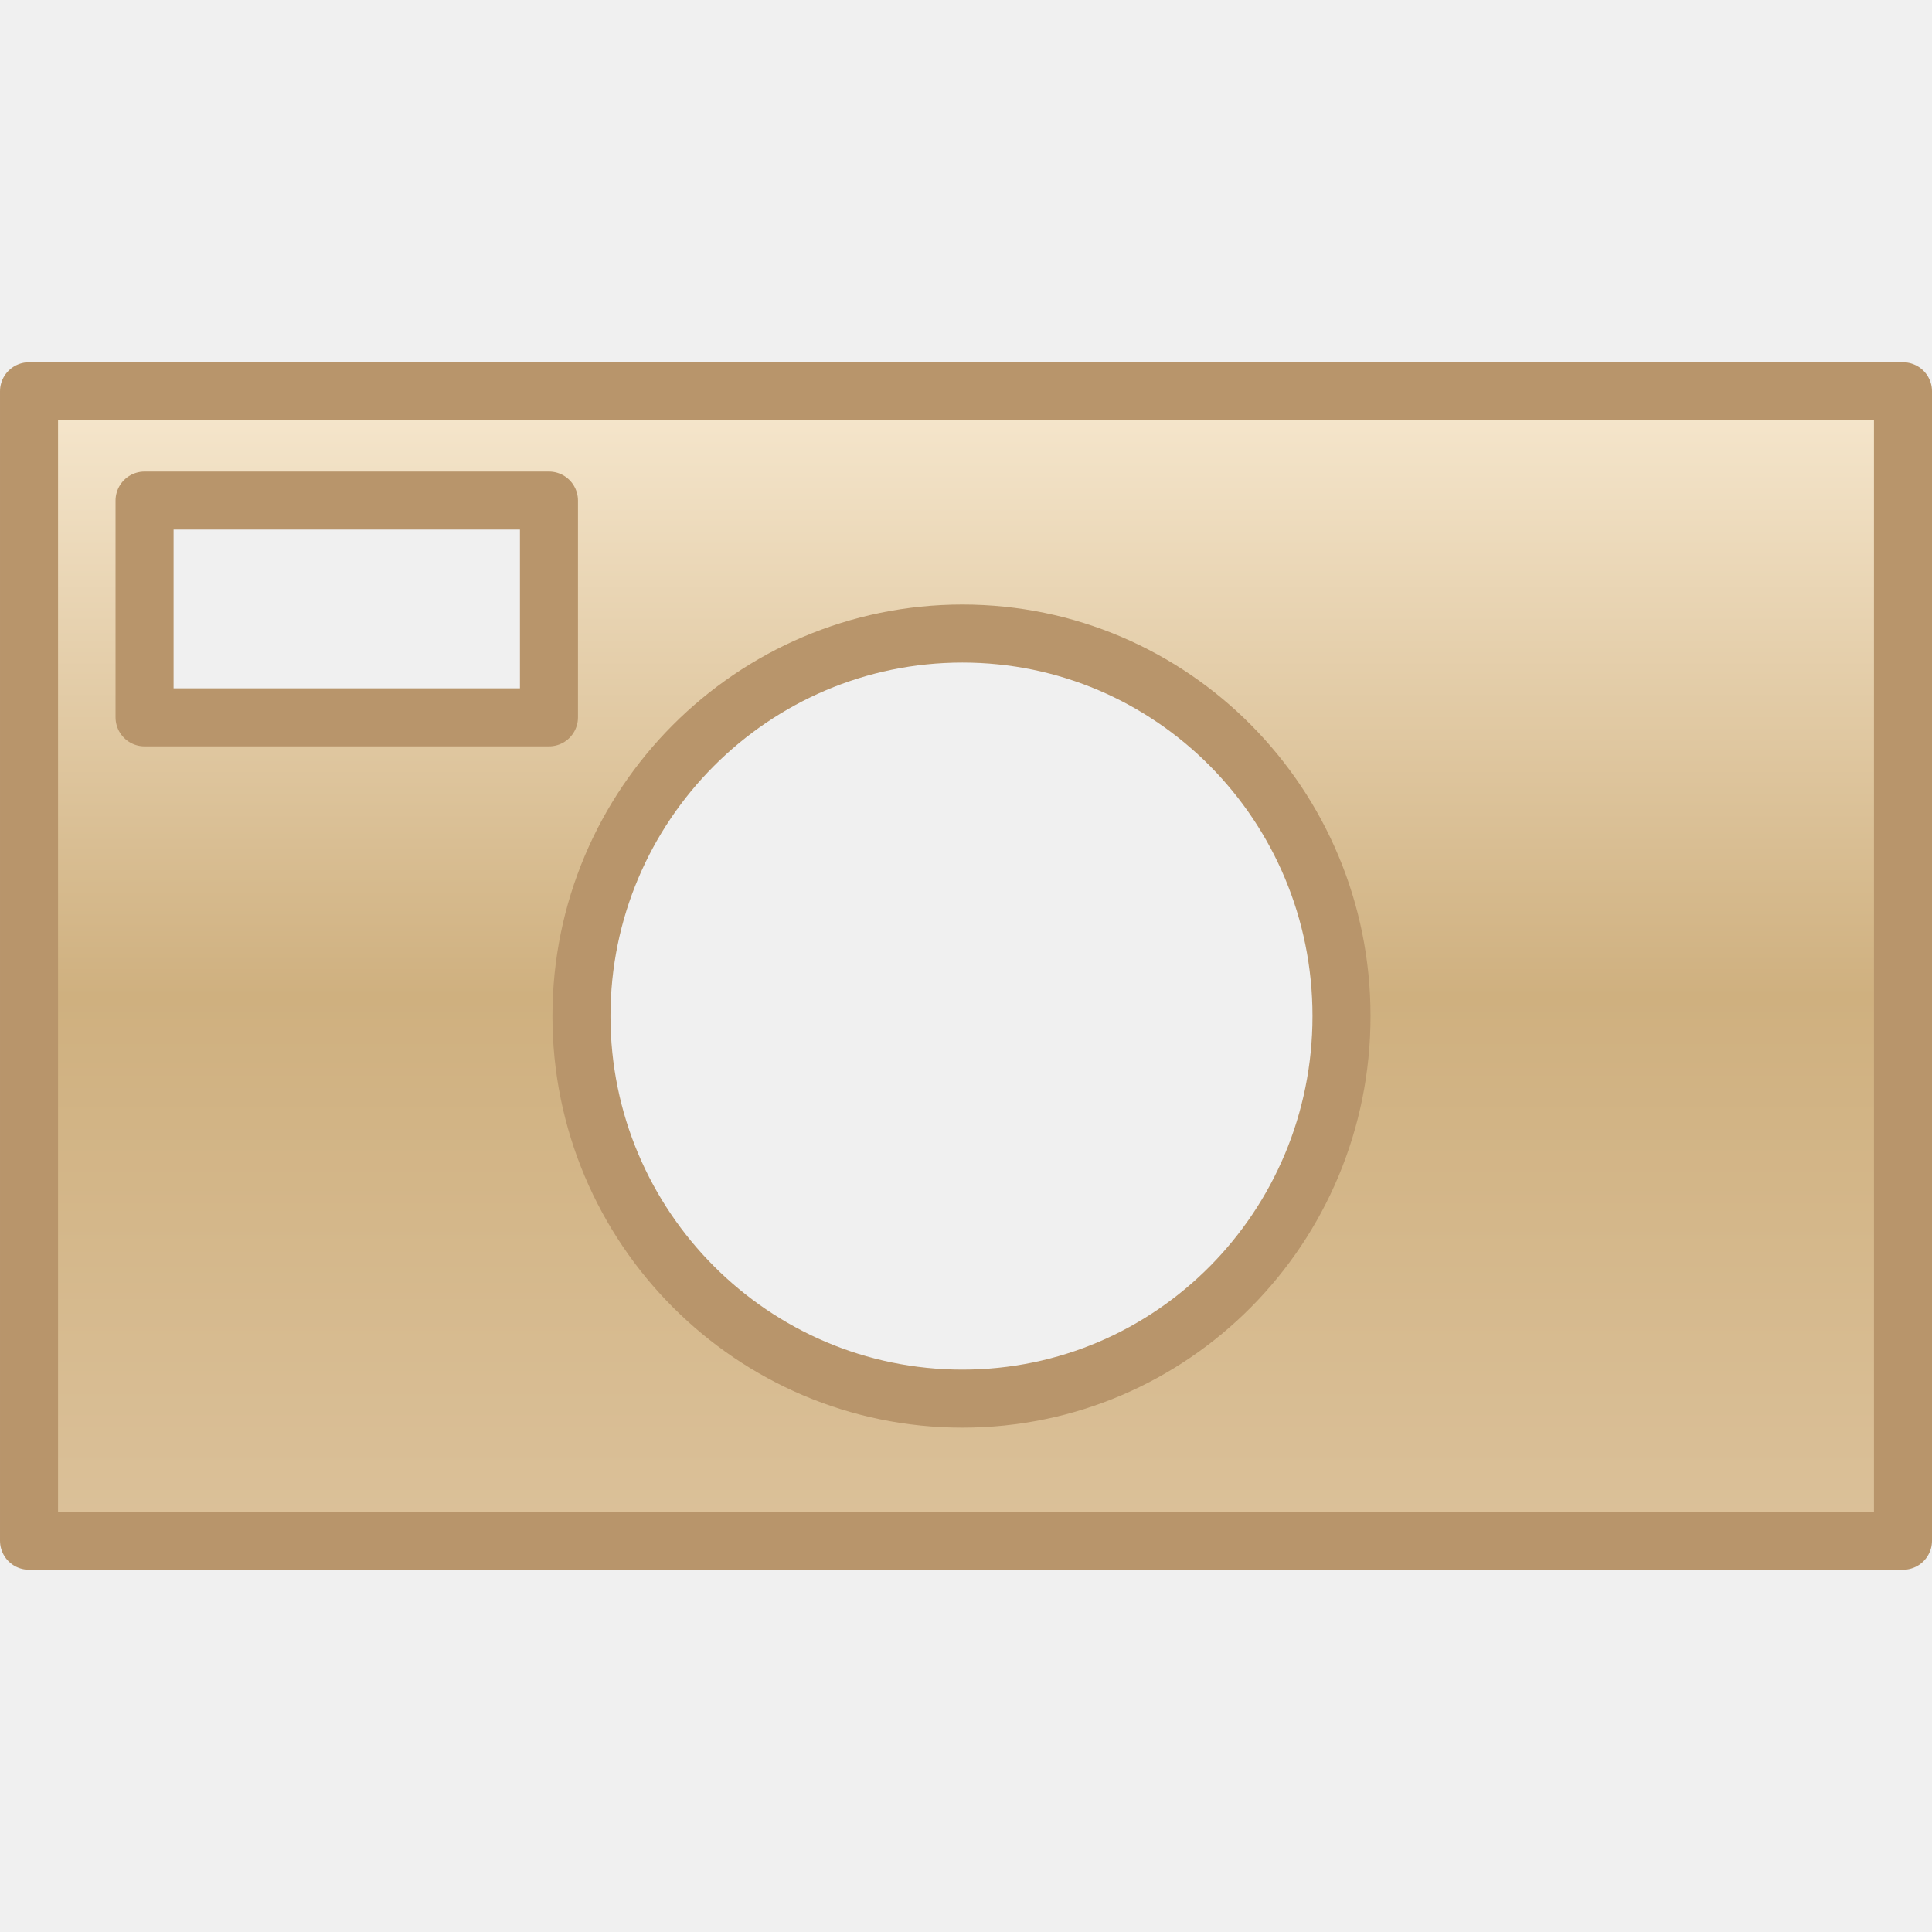
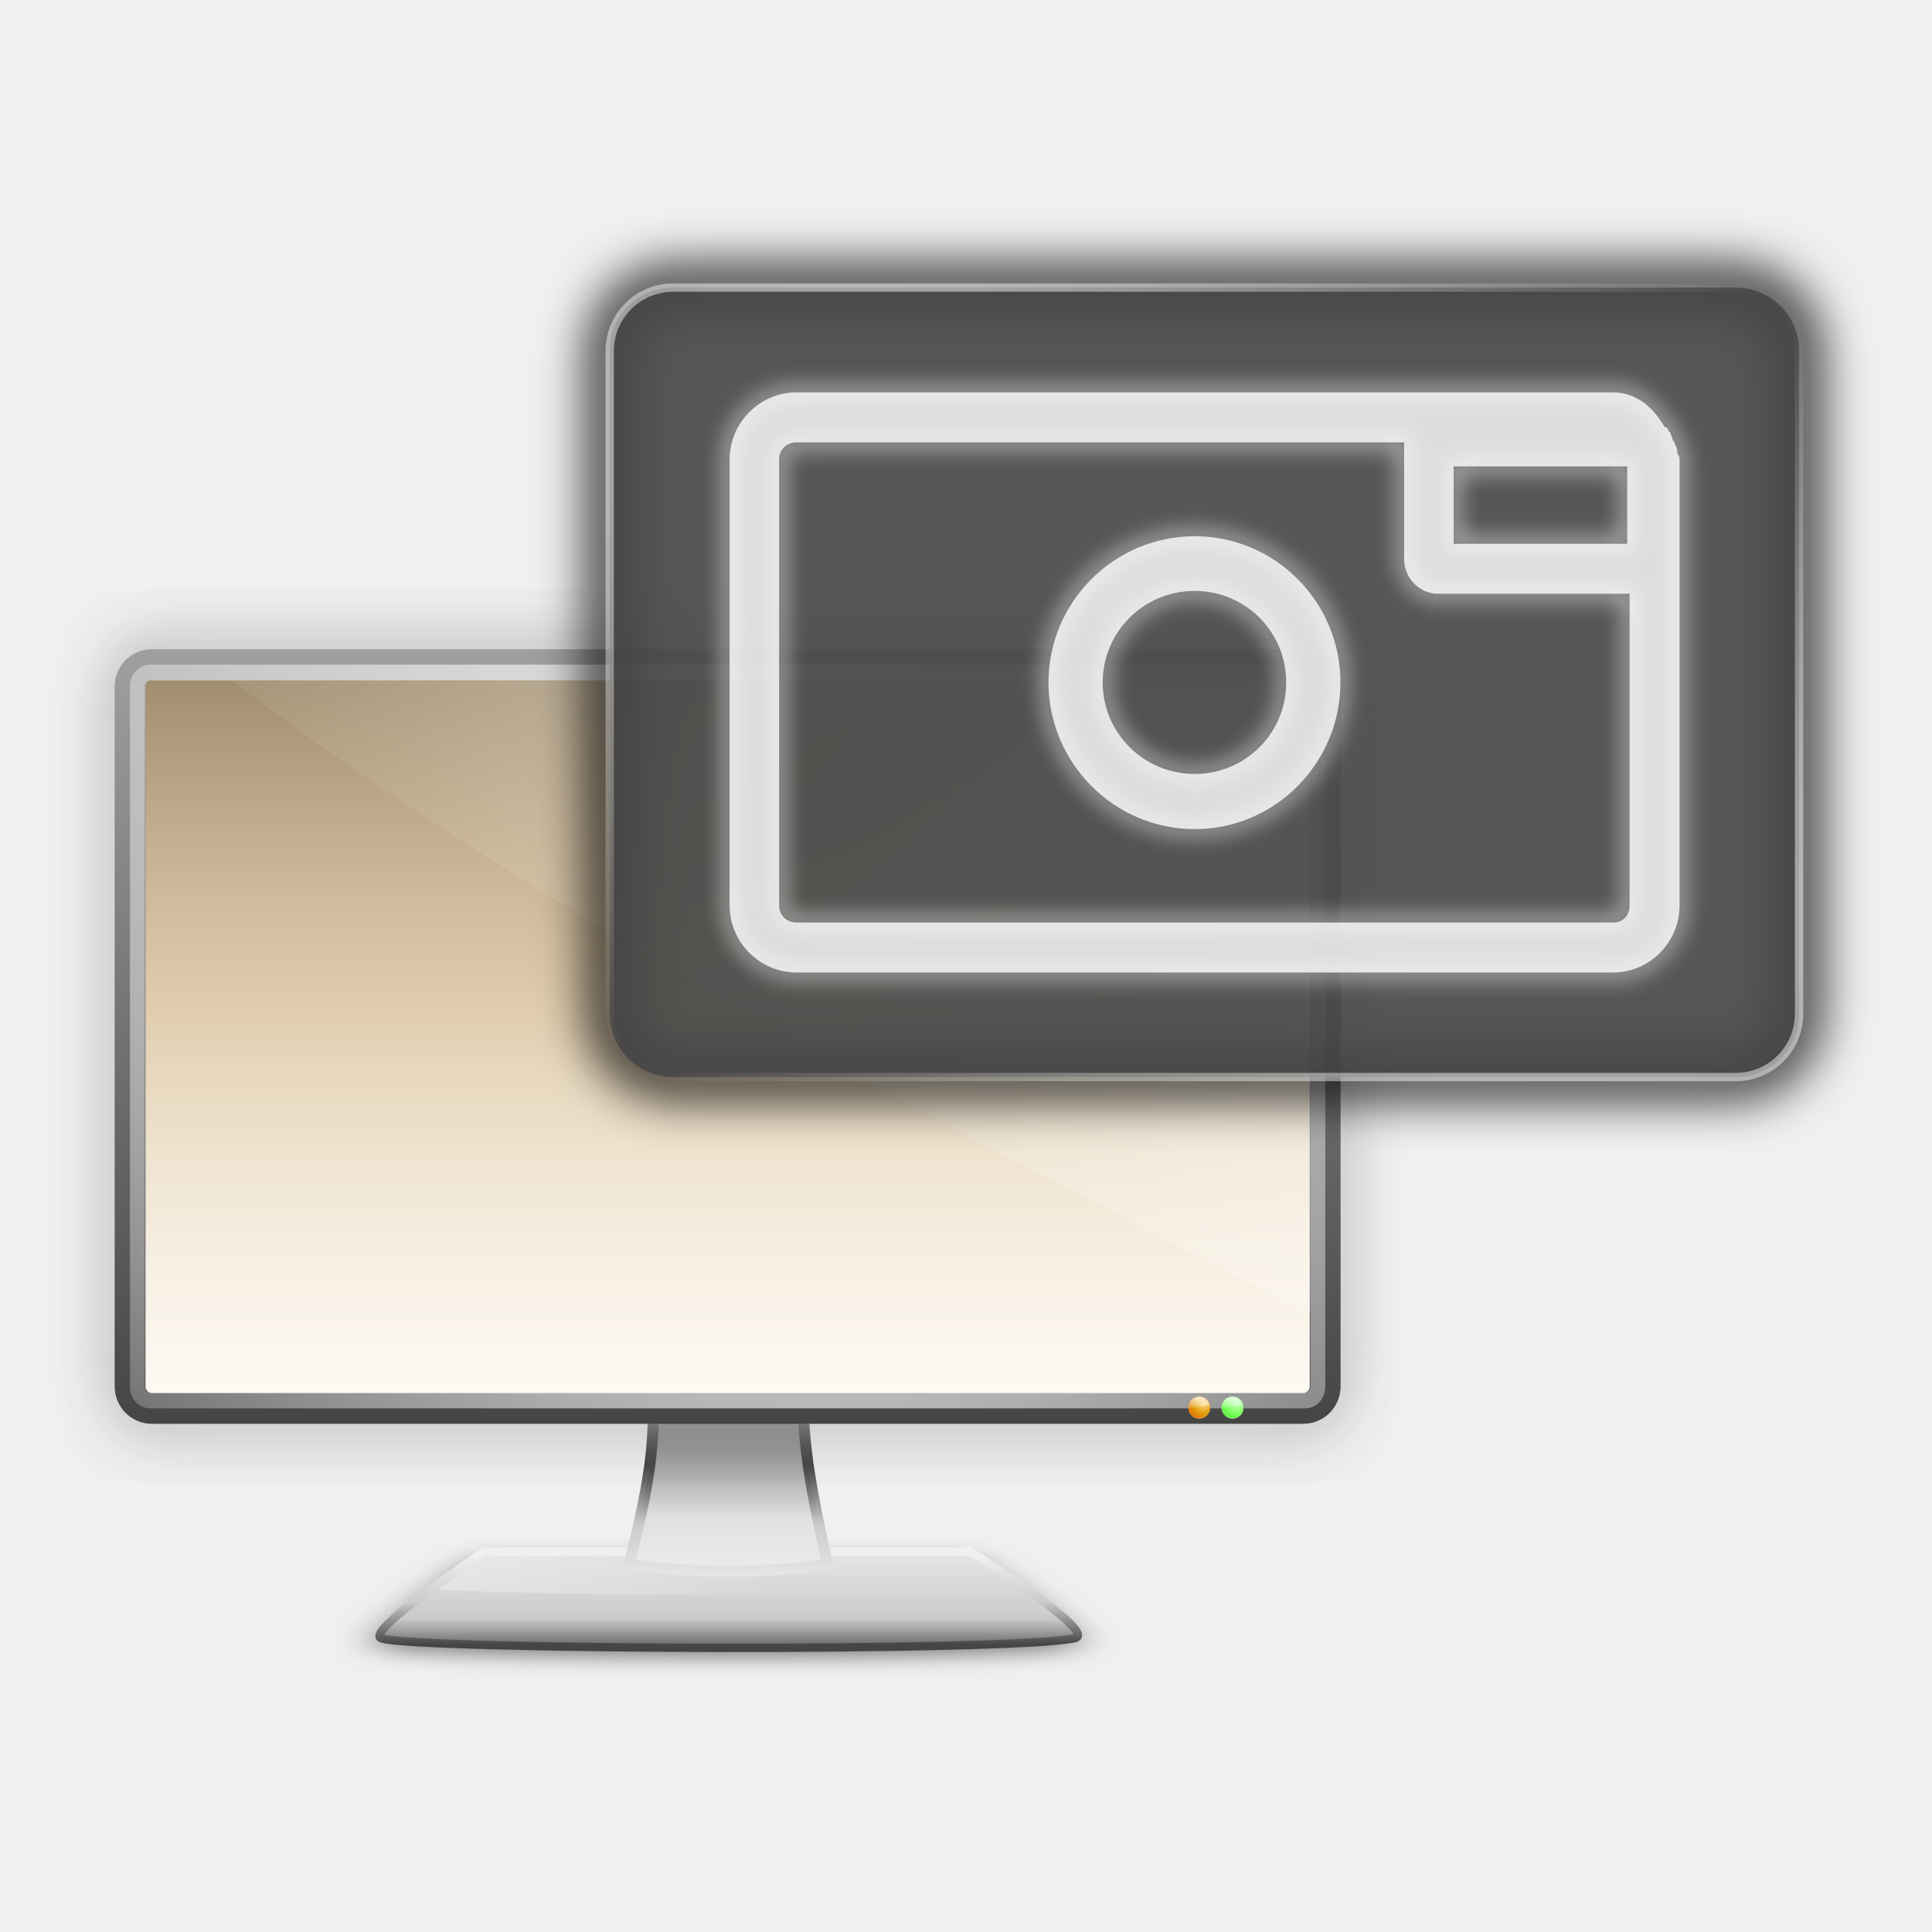
- <svg xmlns="http://www.w3.org/2000/svg" xmlns:xlink="http://www.w3.org/1999/xlink" width="128" height="128" id="svg2383" version="1.0">
-   <defs id="defs2385">
-     <linearGradient id="linearGradient7101">
-       <stop style="stop-color:#f8ead2;stop-opacity:1;" offset="0" id="stop7103" />
-       <stop id="stop7171" offset="0.525" style="stop-color:#cfb07f;stop-opacity:1;" />
-       <stop style="stop-color:#dcc29b;stop-opacity:1;" offset="1" id="stop7105" />
-     </linearGradient>
-     <linearGradient xlink:href="#linearGradient7101" id="linearGradient3178" x1="26.219" y1="17.062" x2="26.219" y2="37.781" gradientUnits="userSpaceOnUse" gradientTransform="matrix(3.827522,0,0,3.862072,-42.41161,-34.48338)" />
+ <svg xmlns="http://www.w3.org/2000/svg" xmlns:xlink="http://www.w3.org/1999/xlink" width="128" height="128" id="svg2" version="1.0">
+   <defs id="defs4">
+     <linearGradient id="linearGradient4157">
+       <stop style="stop-color:#ffffff;stop-opacity:1;" offset="0" id="stop4159" />
+       <stop style="stop-color:#ffffff;stop-opacity:0;" offset="1" id="stop4161" />
+     </linearGradient>
+     <linearGradient id="linearGradient3449">
+       <stop style="stop-color:#ffffff;stop-opacity:1;" offset="0" id="stop3451" />
+       <stop style="stop-color:#ffffff;stop-opacity:0;" offset="1" id="stop3453" />
+     </linearGradient>
+     <linearGradient id="linearGradient3668">
+       <stop style="stop-color:#bfffb1;stop-opacity:1" offset="0" id="stop3670" />
+       <stop id="stop3672" offset="0.38" style="stop-color:#7eff64;stop-opacity:1" />
+       <stop style="stop-color:#2dd60c;stop-opacity:1" offset="1" id="stop3674" />
+     </linearGradient>
+     <linearGradient id="linearGradient2627">
+       <stop style="stop-color:#f0f0f0;stop-opacity:1" offset="0" id="stop2629" />
+       <stop id="stop2631" offset="0.074" style="stop-color:#cbcbcb;stop-opacity:1" />
+       <stop style="stop-color:#454545;stop-opacity:1;" offset="1" id="stop2633" />
+     </linearGradient>
+     <linearGradient id="linearGradient2617">
+       <stop id="stop2619" offset="0" style="stop-color:#f8ead2;stop-opacity:1;" />
+       <stop style="stop-color:#cfb07f;stop-opacity:1;" offset="0.306" id="stop2621" />
+       <stop id="stop2623" offset="1" style="stop-color:#454545;stop-opacity:1;" />
+     </linearGradient>
+     <linearGradient id="linearGradient3361">
+       <stop style="stop-color:#f0f0f0;stop-opacity:1" offset="0" id="stop3363" />
+       <stop id="stop3365" offset="0.526" style="stop-color:#cbcbcb;stop-opacity:1" />
+       <stop style="stop-color:#454545;stop-opacity:1;" offset="1" id="stop3367" />
+     </linearGradient>
+     <linearGradient id="linearGradient3335">
+       <stop style="stop-color:#ffffff;stop-opacity:1;" offset="0" id="stop3337" />
+       <stop style="stop-color:#ffffff;stop-opacity:0;" offset="1" id="stop3339" />
+     </linearGradient>
+     <linearGradient id="linearGradient3265">
+       <stop style="stop-color:#ffffff;stop-opacity:1;" offset="0" id="stop3267" />
+       <stop style="stop-color:#ffffff;stop-opacity:0;" offset="1" id="stop3269" />
+     </linearGradient>
+     <linearGradient id="linearGradient3239">
+       <stop style="stop-color:#454545;stop-opacity:1;" offset="0" id="stop3241" />
+       <stop style="stop-color:#454545;stop-opacity:0;" offset="1" id="stop3243" />
+     </linearGradient>
+     <linearGradient id="linearGradient3229">
+       <stop style="stop-color:#f0f0f0;stop-opacity:1" offset="0" id="stop3231" />
+       <stop id="stop3233" offset="0.542" style="stop-color:#cbcbcb;stop-opacity:1" />
+       <stop style="stop-color:#454545;stop-opacity:1;" offset="1" id="stop3235" />
+     </linearGradient>
+     <linearGradient id="linearGradient3213">
+       <stop style="stop-color:#f0f0f0;stop-opacity:1" offset="0" id="stop3215" />
+       <stop id="stop3217" offset="0.836" style="stop-color:#cbcbcb;stop-opacity:1" />
+       <stop style="stop-color:#454545;stop-opacity:1;" offset="1" id="stop3219" />
+     </linearGradient>
+     <linearGradient id="linearGradient3771">
+       <stop style="stop-color:#f0f0f0;stop-opacity:1" offset="0" id="stop3773" />
+       <stop id="stop3775" offset="0.707" style="stop-color:#cbcbcb;stop-opacity:1" />
+       <stop style="stop-color:#454545;stop-opacity:1;" offset="1" id="stop3777" />
+     </linearGradient>
+     <linearGradient id="linearGradient3723">
+       <stop style="stop-color:#ffffff;stop-opacity:1;" offset="0" id="stop3725" />
+       <stop style="stop-color:#ffffff;stop-opacity:0;" offset="1" id="stop3727" />
+     </linearGradient>
+     <filter id="filter3402">
+       <feGaussianBlur stdDeviation="1.971" id="feGaussianBlur3404" />
+     </filter>
+     <filter id="filter3422" x="-0.067" width="1.134" y="-0.218" height="1.436">
+       <feGaussianBlur stdDeviation="4.964" id="feGaussianBlur3424" />
+     </filter>
+     <linearGradient id="linearGradient2395">
+       <stop style="stop-color:#ffffff;stop-opacity:1;" offset="0" id="stop2397" />
+       <stop style="stop-color:#ffffff;stop-opacity:0;" offset="1" id="stop3635" />
+     </linearGradient>
+     <linearGradient id="linearGradient4492">
+       <stop id="stop4494" offset="0" style="stop-color:#ffd77f;stop-opacity:1;" />
+       <stop style="stop-color:#e39f0d;stop-opacity:1;" offset="0.38" id="stop4496" />
+       <stop id="stop4498" offset="1" style="stop-color:#e3300d;stop-opacity:1;" />
+     </linearGradient>
+     <linearGradient id="linearGradient4508">
+       <stop id="stop4510" offset="0" style="stop-color:#ffd77f;stop-opacity:1;" />
+       <stop style="stop-color:#e39f0d;stop-opacity:1;" offset="0.317" id="stop4512" />
+       <stop id="stop4514" offset="1" style="stop-color:#e3300d;stop-opacity:1;" />
+     </linearGradient>
+     <filter id="filter4135">
+       <feGaussianBlur stdDeviation="0.914" id="feGaussianBlur4137" />
+     </filter>
+     <linearGradient xlink:href="#linearGradient3771" id="linearGradient4197" gradientUnits="userSpaceOnUse" gradientTransform="matrix(0.2985342,0,0,0.1275201,19.73416,68.07824)" x1="131.158" y1="222.881" x2="131.158" y2="314.757" />
+     <linearGradient xlink:href="#linearGradient3361" id="linearGradient4199" gradientUnits="userSpaceOnUse" gradientTransform="matrix(0.3557884,0,0,0.1663007,9.570427,59.96468)" x1="173.47" y1="235.127" x2="173.47" y2="283.727" />
+     <linearGradient xlink:href="#linearGradient3723" id="linearGradient4201" gradientUnits="userSpaceOnUse" gradientTransform="matrix(0.718272,0,0,0.5703805,18.03059,38.53873)" x1="49.188" y1="116.001" x2="60.438" y2="87.984" />
+     <linearGradient xlink:href="#linearGradient3213" id="linearGradient4203" gradientUnits="userSpaceOnUse" gradientTransform="matrix(1.834477,0,0,1.228963,-53.73878,-9.594102)" x1="63.656" y1="91.418" x2="63.656" y2="74.593" />
+     <linearGradient xlink:href="#linearGradient3229" id="linearGradient4205" gradientUnits="userSpaceOnUse" gradientTransform="matrix(1.834477,0,0,1.228963,-53.73878,-9.594102)" x1="69.344" y1="91.315" x2="69.344" y2="81.876" />
+     <linearGradient xlink:href="#linearGradient3239" id="linearGradient4207" gradientUnits="userSpaceOnUse" gradientTransform="matrix(1.834477,0,0,1.228963,-53.73878,-9.594102)" x1="66.594" y1="74.558" x2="66.594" y2="85.635" />
+     <linearGradient xlink:href="#linearGradient2617" id="linearGradient4209" gradientUnits="userSpaceOnUse" gradientTransform="matrix(1.339091,0,0,1.425839,-21.70183,-29.81902)" x1="60.545" y1="82.15" x2="60.545" y2="-2.779" />
+     <linearGradient xlink:href="#linearGradient2627" id="linearGradient4211" gradientUnits="userSpaceOnUse" gradientTransform="matrix(1.339091,0,0,1.425839,-21.70183,-29.81902)" x1="30.955" y1="3.751" x2="30.955" y2="82.094" />
+     <linearGradient xlink:href="#linearGradient3449" id="linearGradient4213" gradientUnits="userSpaceOnUse" x1="52.399" y1="87.288" x2="52.399" y2="17.367" />
+     <linearGradient xlink:href="#linearGradient2627" id="linearGradient4215" gradientUnits="userSpaceOnUse" gradientTransform="matrix(1.339091,0,0,1.425839,-21.70183,-29.81902)" x1="30.955" y1="3.751" x2="30.955" y2="82.094" />
+     <linearGradient xlink:href="#linearGradient3265" id="linearGradient4217" gradientUnits="userSpaceOnUse" x1="115" y1="6.5" x2="66.391" y2="69.125" />
+     <radialGradient xlink:href="#linearGradient3335" id="radialGradient4219" gradientUnits="userSpaceOnUse" gradientTransform="matrix(1.677561,0.7561088,-0.5855446,1.299133,-9.621874,-65.62852)" cx="64" cy="57.625" fx="64" fy="57.625" r="39.969" />
+     <radialGradient xlink:href="#linearGradient4492" id="radialGradient4221" gradientUnits="userSpaceOnUse" gradientTransform="matrix(2.420048,6.602491e-8,-6.3369269e-8,2.322709,-115.3507,-134.6253)" cx="86.079" cy="84.166" fx="86.079" fy="84.166" r="53.142" />
+     <linearGradient xlink:href="#linearGradient4508" id="linearGradient4223" gradientUnits="userSpaceOnUse" x1="34.839" y1="177.007" x2="34.839" y2="-58.821" />
+     <linearGradient xlink:href="#linearGradient2395" id="linearGradient4225" gradientUnits="userSpaceOnUse" x1="75.5" y1="7.526" x2="75.5" y2="75.818" />
+     <radialGradient xlink:href="#linearGradient3668" id="radialGradient4227" gradientUnits="userSpaceOnUse" gradientTransform="matrix(2.420048,6.602491e-8,-6.3369269e-8,2.322709,-115.3507,-134.6253)" cx="86.079" cy="84.166" fx="86.079" fy="84.166" r="53.142" />
+     <linearGradient xlink:href="#linearGradient3668" id="linearGradient4229" gradientUnits="userSpaceOnUse" x1="34.839" y1="177.007" x2="34.839" y2="-58.821" />
+     <linearGradient xlink:href="#linearGradient2395" id="linearGradient4231" gradientUnits="userSpaceOnUse" x1="75.5" y1="7.526" x2="75.5" y2="75.818" />
+     <radialGradient xlink:href="#linearGradient4157" id="radialGradient4258" gradientUnits="userSpaceOnUse" gradientTransform="matrix(2.053231,1.077474,-0.4704422,0.8964731,-69.09463,-88.67507)" cx="86.875" cy="47.625" fx="86.875" fy="47.625" r="22.025" />
+     <radialGradient xlink:href="#linearGradient4157" id="radialGradient4262" gradientUnits="userSpaceOnUse" gradientTransform="matrix(3.435092,1.802633,-0.7870582,1.499815,-196.94,-170.7584)" cx="86.875" cy="47.625" fx="86.875" fy="47.625" r="22.025" />
+     <filter id="filter4279">
+       <feGaussianBlur stdDeviation="1.15" id="feGaussianBlur4281" />
+     </filter>
+     <radialGradient xlink:href="#linearGradient4157" id="radialGradient4291" gradientUnits="userSpaceOnUse" gradientTransform="matrix(3.435092,1.802633,-0.7870582,1.499815,-196.94,-170.7584)" cx="86.875" cy="47.625" fx="86.875" fy="47.625" r="22.025" />
+     <linearGradient xlink:href="#linearGradient3771" id="linearGradient4319" gradientUnits="userSpaceOnUse" gradientTransform="matrix(0.2985342,0,0,0.1275201,19.73416,68.07824)" x1="131.158" y1="222.881" x2="131.158" y2="314.757" />
+     <linearGradient xlink:href="#linearGradient3361" id="linearGradient4321" gradientUnits="userSpaceOnUse" gradientTransform="matrix(0.3557884,0,0,0.1663007,9.570427,59.96468)" x1="173.47" y1="235.127" x2="173.47" y2="283.727" />
+     <linearGradient xlink:href="#linearGradient3723" id="linearGradient4323" gradientUnits="userSpaceOnUse" gradientTransform="matrix(0.718272,0,0,0.5703805,18.03059,38.53873)" x1="49.188" y1="116.001" x2="60.438" y2="87.984" />
+     <linearGradient xlink:href="#linearGradient3213" id="linearGradient4325" gradientUnits="userSpaceOnUse" gradientTransform="matrix(1.834477,0,0,1.228963,-53.73878,-9.594102)" x1="63.656" y1="91.418" x2="63.656" y2="74.593" />
+     <linearGradient xlink:href="#linearGradient3229" id="linearGradient4327" gradientUnits="userSpaceOnUse" gradientTransform="matrix(1.834477,0,0,1.228963,-53.73878,-9.594102)" x1="69.344" y1="91.315" x2="69.344" y2="81.876" />
+     <linearGradient xlink:href="#linearGradient3239" id="linearGradient4329" gradientUnits="userSpaceOnUse" gradientTransform="matrix(1.834477,0,0,1.228963,-53.73878,-9.594102)" x1="66.594" y1="74.558" x2="66.594" y2="85.635" />
+     <linearGradient xlink:href="#linearGradient2617" id="linearGradient4331" gradientUnits="userSpaceOnUse" gradientTransform="matrix(1.339091,0,0,1.425839,-21.70183,-29.81902)" x1="60.545" y1="82.15" x2="60.545" y2="-2.779" />
+     <linearGradient xlink:href="#linearGradient2627" id="linearGradient4333" gradientUnits="userSpaceOnUse" gradientTransform="matrix(1.339091,0,0,1.425839,-21.70183,-29.81902)" x1="30.955" y1="3.751" x2="30.955" y2="82.094" />
+     <linearGradient xlink:href="#linearGradient3449" id="linearGradient4335" gradientUnits="userSpaceOnUse" x1="52.399" y1="87.288" x2="52.399" y2="17.367" />
+     <linearGradient xlink:href="#linearGradient2627" id="linearGradient4337" gradientUnits="userSpaceOnUse" gradientTransform="matrix(1.339091,0,0,1.425839,-21.70183,-29.81902)" x1="30.955" y1="3.751" x2="30.955" y2="82.094" />
+     <linearGradient xlink:href="#linearGradient3265" id="linearGradient4339" gradientUnits="userSpaceOnUse" x1="115" y1="6.5" x2="66.391" y2="69.125" />
+     <radialGradient xlink:href="#linearGradient3335" id="radialGradient4341" gradientUnits="userSpaceOnUse" gradientTransform="matrix(1.677561,0.7561088,-0.5855446,1.299133,-9.621874,-65.62852)" cx="64" cy="57.625" fx="64" fy="57.625" r="39.969" />
+     <radialGradient xlink:href="#linearGradient4492" id="radialGradient4343" gradientUnits="userSpaceOnUse" gradientTransform="matrix(2.420048,6.602491e-8,-6.3369269e-8,2.322709,-115.3507,-134.6253)" cx="86.079" cy="84.166" fx="86.079" fy="84.166" r="53.142" />
+     <linearGradient xlink:href="#linearGradient4508" id="linearGradient4345" gradientUnits="userSpaceOnUse" x1="34.839" y1="177.007" x2="34.839" y2="-58.821" />
+     <linearGradient xlink:href="#linearGradient2395" id="linearGradient4347" gradientUnits="userSpaceOnUse" x1="75.5" y1="7.526" x2="75.5" y2="75.818" />
+     <radialGradient xlink:href="#linearGradient3668" id="radialGradient4349" gradientUnits="userSpaceOnUse" gradientTransform="matrix(2.420048,6.602491e-8,-6.3369269e-8,2.322709,-115.3507,-134.6253)" cx="86.079" cy="84.166" fx="86.079" fy="84.166" r="53.142" />
+     <linearGradient xlink:href="#linearGradient3668" id="linearGradient4351" gradientUnits="userSpaceOnUse" x1="34.839" y1="177.007" x2="34.839" y2="-58.821" />
+     <linearGradient xlink:href="#linearGradient2395" id="linearGradient4353" gradientUnits="userSpaceOnUse" x1="75.5" y1="7.526" x2="75.5" y2="75.818" />
+     <radialGradient xlink:href="#linearGradient4157" id="radialGradient4355" gradientUnits="userSpaceOnUse" gradientTransform="matrix(3.435092,1.802633,-0.7870582,1.499815,-196.94,-170.7584)" cx="86.875" cy="47.625" fx="86.875" fy="47.625" r="22.025" />
+     <radialGradient xlink:href="#linearGradient4157" id="radialGradient4381" gradientUnits="userSpaceOnUse" gradientTransform="matrix(3.435092,1.802633,-0.7870582,1.499815,-196.94,-170.7584)" cx="86.875" cy="47.625" fx="86.875" fy="47.625" r="22.025" />
+     <radialGradient xlink:href="#linearGradient4157" id="radialGradient4386" gradientUnits="userSpaceOnUse" gradientTransform="matrix(3.784677,1.986085,-0.8671562,1.65245,-208.7889,-204.5597)" cx="86.875" cy="47.625" fx="86.875" fy="47.625" r="22.025" />
+     <filter id="filter4419">
+       <feGaussianBlur stdDeviation="0.717" id="feGaussianBlur4421" />
+     </filter>
+     <linearGradient xlink:href="#linearGradient3771" id="linearGradient4423" gradientUnits="userSpaceOnUse" gradientTransform="matrix(0.2985342,0,0,0.1275201,19.73416,68.07824)" x1="131.158" y1="222.881" x2="131.158" y2="314.757" />
+     <linearGradient xlink:href="#linearGradient3361" id="linearGradient4425" gradientUnits="userSpaceOnUse" gradientTransform="matrix(0.3557884,0,0,0.1663007,9.570427,59.96468)" x1="173.47" y1="235.127" x2="173.47" y2="283.727" />
+     <linearGradient xlink:href="#linearGradient3723" id="linearGradient4427" gradientUnits="userSpaceOnUse" gradientTransform="matrix(0.718272,0,0,0.5703805,18.03059,38.53873)" x1="49.188" y1="116.001" x2="60.438" y2="87.984" />
+     <linearGradient xlink:href="#linearGradient3213" id="linearGradient4429" gradientUnits="userSpaceOnUse" gradientTransform="matrix(1.834477,0,0,1.228963,-53.73878,-9.594102)" x1="63.656" y1="91.418" x2="63.656" y2="74.593" />
+     <linearGradient xlink:href="#linearGradient3229" id="linearGradient4431" gradientUnits="userSpaceOnUse" gradientTransform="matrix(1.834477,0,0,1.228963,-53.73878,-9.594102)" x1="69.344" y1="91.315" x2="69.344" y2="81.876" />
+     <linearGradient xlink:href="#linearGradient3239" id="linearGradient4433" gradientUnits="userSpaceOnUse" gradientTransform="matrix(1.834477,0,0,1.228963,-53.73878,-9.594102)" x1="66.594" y1="74.558" x2="66.594" y2="85.635" />
+     <linearGradient xlink:href="#linearGradient2617" id="linearGradient4435" gradientUnits="userSpaceOnUse" gradientTransform="matrix(1.339091,0,0,1.425839,-21.70183,-29.81902)" x1="60.545" y1="82.15" x2="60.545" y2="-2.779" />
+     <linearGradient xlink:href="#linearGradient2627" id="linearGradient4437" gradientUnits="userSpaceOnUse" gradientTransform="matrix(1.339091,0,0,1.425839,-21.70183,-29.81902)" x1="30.955" y1="3.751" x2="30.955" y2="82.094" />
+     <linearGradient xlink:href="#linearGradient3449" id="linearGradient4439" gradientUnits="userSpaceOnUse" x1="52.399" y1="87.288" x2="52.399" y2="17.367" />
+     <linearGradient xlink:href="#linearGradient2627" id="linearGradient4441" gradientUnits="userSpaceOnUse" gradientTransform="matrix(1.339091,0,0,1.425839,-21.70183,-29.81902)" x1="30.955" y1="3.751" x2="30.955" y2="82.094" />
+     <linearGradient xlink:href="#linearGradient3265" id="linearGradient4443" gradientUnits="userSpaceOnUse" x1="115" y1="6.5" x2="66.391" y2="69.125" />
+     <radialGradient xlink:href="#linearGradient3335" id="radialGradient4445" gradientUnits="userSpaceOnUse" gradientTransform="matrix(1.677561,0.7561088,-0.5855446,1.299133,-9.621874,-65.62852)" cx="64" cy="57.625" fx="64" fy="57.625" r="39.969" />
+     <radialGradient xlink:href="#linearGradient4492" id="radialGradient4447" gradientUnits="userSpaceOnUse" gradientTransform="matrix(2.420048,6.602491e-8,-6.3369269e-8,2.322709,-115.3507,-134.6253)" cx="86.079" cy="84.166" fx="86.079" fy="84.166" r="53.142" />
+     <linearGradient xlink:href="#linearGradient4508" id="linearGradient4449" gradientUnits="userSpaceOnUse" x1="34.839" y1="177.007" x2="34.839" y2="-58.821" />
+     <linearGradient xlink:href="#linearGradient2395" id="linearGradient4451" gradientUnits="userSpaceOnUse" x1="75.5" y1="7.526" x2="75.5" y2="75.818" />
+     <radialGradient xlink:href="#linearGradient3668" id="radialGradient4453" gradientUnits="userSpaceOnUse" gradientTransform="matrix(2.420048,6.602491e-8,-6.3369269e-8,2.322709,-115.3507,-134.6253)" cx="86.079" cy="84.166" fx="86.079" fy="84.166" r="53.142" />
+     <linearGradient xlink:href="#linearGradient3668" id="linearGradient4455" gradientUnits="userSpaceOnUse" x1="34.839" y1="177.007" x2="34.839" y2="-58.821" />
+     <linearGradient xlink:href="#linearGradient2395" id="linearGradient4457" gradientUnits="userSpaceOnUse" x1="75.5" y1="7.526" x2="75.5" y2="75.818" />
+     <linearGradient xlink:href="#linearGradient3771" id="linearGradient4484" gradientUnits="userSpaceOnUse" gradientTransform="matrix(0.2985342,0,0,0.1275201,19.73416,68.07824)" x1="131.158" y1="222.881" x2="131.158" y2="314.757" />
+     <linearGradient xlink:href="#linearGradient3361" id="linearGradient4486" gradientUnits="userSpaceOnUse" gradientTransform="matrix(0.3557884,0,0,0.1663007,9.570427,59.96468)" x1="173.47" y1="235.127" x2="173.47" y2="283.727" />
+     <linearGradient xlink:href="#linearGradient3723" id="linearGradient4488" gradientUnits="userSpaceOnUse" gradientTransform="matrix(0.718272,0,0,0.5703805,18.03059,38.53873)" x1="49.188" y1="116.001" x2="60.438" y2="87.984" />
+     <linearGradient xlink:href="#linearGradient3213" id="linearGradient4490" gradientUnits="userSpaceOnUse" gradientTransform="matrix(1.834477,0,0,1.228963,-53.73878,-9.594102)" x1="63.656" y1="91.418" x2="63.656" y2="74.593" />
+     <linearGradient xlink:href="#linearGradient3229" id="linearGradient4493" gradientUnits="userSpaceOnUse" gradientTransform="matrix(1.834477,0,0,1.228963,-53.73878,-9.594102)" x1="69.344" y1="91.315" x2="69.344" y2="81.876" />
+     <linearGradient xlink:href="#linearGradient3239" id="linearGradient4495" gradientUnits="userSpaceOnUse" gradientTransform="matrix(1.834477,0,0,1.228963,-53.73878,-9.594102)" x1="66.594" y1="74.558" x2="66.594" y2="85.635" />
+     <linearGradient xlink:href="#linearGradient2617" id="linearGradient4497" gradientUnits="userSpaceOnUse" gradientTransform="matrix(1.339091,0,0,1.425839,-21.70183,-29.81902)" x1="60.545" y1="82.15" x2="60.545" y2="-2.779" />
+     <linearGradient xlink:href="#linearGradient2627" id="linearGradient4499" gradientUnits="userSpaceOnUse" gradientTransform="matrix(1.339091,0,0,1.425839,-21.70183,-29.81902)" x1="30.955" y1="3.751" x2="30.955" y2="82.094" />
+     <linearGradient xlink:href="#linearGradient3449" id="linearGradient4501" gradientUnits="userSpaceOnUse" x1="52.399" y1="87.288" x2="52.399" y2="17.367" />
+     <linearGradient xlink:href="#linearGradient2627" id="linearGradient4503" gradientUnits="userSpaceOnUse" gradientTransform="matrix(1.339091,0,0,1.425839,-21.70183,-29.81902)" x1="30.955" y1="3.751" x2="30.955" y2="82.094" />
+     <linearGradient xlink:href="#linearGradient3265" id="linearGradient4505" gradientUnits="userSpaceOnUse" x1="115" y1="6.5" x2="66.391" y2="69.125" />
+     <radialGradient xlink:href="#linearGradient3335" id="radialGradient4507" gradientUnits="userSpaceOnUse" gradientTransform="matrix(1.677561,0.7561088,-0.5855446,1.299133,-9.621874,-65.62852)" cx="64" cy="57.625" fx="64" fy="57.625" r="39.969" />
+     <radialGradient xlink:href="#linearGradient4492" id="radialGradient4509" gradientUnits="userSpaceOnUse" gradientTransform="matrix(2.420048,6.602491e-8,-6.3369269e-8,2.322709,-115.3507,-134.6253)" cx="86.079" cy="84.166" fx="86.079" fy="84.166" r="53.142" />
+     <linearGradient xlink:href="#linearGradient4508" id="linearGradient4511" gradientUnits="userSpaceOnUse" x1="34.839" y1="177.007" x2="34.839" y2="-58.821" />
+     <linearGradient xlink:href="#linearGradient2395" id="linearGradient4513" gradientUnits="userSpaceOnUse" x1="75.5" y1="7.526" x2="75.5" y2="75.818" />
+     <radialGradient xlink:href="#linearGradient3668" id="radialGradient4515" gradientUnits="userSpaceOnUse" gradientTransform="matrix(2.420048,6.602491e-8,-6.3369269e-8,2.322709,-115.3507,-134.6253)" cx="86.079" cy="84.166" fx="86.079" fy="84.166" r="53.142" />
+     <linearGradient xlink:href="#linearGradient3668" id="linearGradient4517" gradientUnits="userSpaceOnUse" x1="34.839" y1="177.007" x2="34.839" y2="-58.821" />
+     <linearGradient xlink:href="#linearGradient2395" id="linearGradient4519" gradientUnits="userSpaceOnUse" x1="75.5" y1="7.526" x2="75.5" y2="75.818" />
+     <radialGradient xlink:href="#linearGradient4157" id="radialGradient4521" gradientUnits="userSpaceOnUse" gradientTransform="matrix(3.784677,1.986085,-0.8671562,1.65245,-208.7889,-204.5597)" cx="86.875" cy="47.625" fx="86.875" fy="47.625" r="22.025" />
  </defs>
-   <g id="layer1" transform="translate(6.058776,-7.421875)">
-     <path style="opacity:1;fill:url(#linearGradient3178);fill-opacity:1;fill-rule:evenodd;stroke:#b8956b;stroke-width:3.845;stroke-linecap:round;stroke-linejoin:round;stroke-miterlimit:4;stroke-dasharray:none;stroke-opacity:1" d="M -4.136,33.344 L -4.136,109.499 L 120.019,109.499 L 120.019,33.344 L -4.136,33.344 z M 3.519,40.586 L 30.311,40.586 L 30.311,54.948 L 3.519,54.948 L 3.519,40.586 z M 57.702,49.396 C 71.586,49.396 82.82,60.731 82.82,74.741 C 82.82,88.75 71.586,100.086 57.702,100.086 C 43.818,100.086 32.464,88.75 32.464,74.741 C 32.464,60.731 43.818,49.396 57.702,49.396 z" id="rect2393" />
+   <g id="layer1">
+     <text id="text3944" y="15.577" x="-34.497" style="font-size:5.113px;font-style:normal;font-variant:normal;font-weight:bold;font-stretch:normal;text-align:start;line-height:125%;writing-mode:lr-tb;text-anchor:start;fill:#ffffff;fill-opacity:1;stroke:none;stroke-width:1px;stroke-linecap:butt;stroke-linejoin:miter;stroke-opacity:1;font-family:Purisa;-inkscape-font-specification:Purisa Bold" xml:space="preserve">
+       <tspan y="15.577" x="-34.497" id="tspan3946" />
+     </text>
+     <text xml:space="preserve" style="font-size:9.45px;font-style:normal;font-variant:normal;font-weight:bold;font-stretch:normal;text-align:start;line-height:125%;writing-mode:lr-tb;text-anchor:start;fill:#000000;fill-opacity:1;stroke:none;stroke-width:1px;stroke-linecap:butt;stroke-linejoin:miter;stroke-opacity:1;font-family:Purisa;-inkscape-font-specification:Purisa Bold" x="-193.2" y="55.663" id="text2404">
+       <tspan id="tspan2406" x="-193.2" y="55.663" />
+     </text>
+     <text xml:space="preserve" style="font-size:16px;font-style:normal;font-variant:normal;font-weight:bold;font-stretch:normal;text-align:start;line-height:125%;writing-mode:lr-tb;text-anchor:start;fill:#000000;fill-opacity:1;stroke:none;stroke-width:1px;stroke-linecap:butt;stroke-linejoin:miter;stroke-opacity:1;font-family:Purisa;-inkscape-font-specification:Purisa Bold" x="37.57" y="99.155" id="text3669">
+       <tspan id="tspan3671" x="37.57" y="99.155" />
+     </text>
+     <text xml:space="preserve" style="font-size:5.113px;font-style:normal;font-variant:normal;font-weight:bold;font-stretch:normal;text-align:start;line-height:125%;writing-mode:lr-tb;text-anchor:start;fill:#ffffff;fill-opacity:1;stroke:none;stroke-width:1px;stroke-linecap:butt;stroke-linejoin:miter;stroke-opacity:1;font-family:Purisa;-inkscape-font-specification:Purisa Bold" x="205.065" y="-190.502" id="text3682" transform="scale(1,-1)">
+       <tspan id="tspan3684" x="205.065" y="-190.502" />
+     </text>
+     <g id="g4459" transform="translate(1.088828,-1.473749)">
+       <g style="opacity:1" transform="matrix(0.9286371,0,0,0.9286371,-1.635697,10.62751)" id="g3824">
+         <g id="g3755" transform="matrix(0.7917429,0,0,0.7917429,1.828457,22.6482)">
+           <path transform="matrix(0.3557883,0,0,0.1663007,9.328081,60.71079)" d="M 92.906,233.375 C 92.052,233.372 91.24,233.769 90.75,234.469 C 89.559,236.181 83.448,245.11 77.031,255.375 C 73.499,261.026 70.073,266.771 67.812,271.344 C 66.679,273.637 65.863,275.521 65.406,277.125 C 65.359,277.291 65.249,277.884 65.25,277.875 C 65.25,277.896 65.25,277.917 65.25,277.938 C 65.115,279.102 65.76,280.21 66.844,280.656 C 66.854,280.656 66.865,280.656 66.875,280.656 C 66.951,280.688 67.539,280.892 68.25,281.062 C 69.773,281.427 71.743,281.776 74.188,282.094 C 79.088,282.731 85.73,283.27 93.531,283.719 C 109.141,284.617 129.429,285.087 150,285.156 C 170.571,285.226 191.426,284.895 208.062,284.031 C 216.38,283.599 223.617,283.028 229.281,282.344 C 234.26,281.742 237.597,281.035 239.594,280.344 C 240.841,279.912 241.55,278.636 241.281,277.344 C 240.946,275.75 240.247,273.97 239.125,271.656 C 236.921,267.11 233.414,261.348 229.719,255.656 C 222.957,245.243 216.239,236.08 215.031,234.438 C 214.541,233.765 213.77,233.376 212.938,233.375 L 92.906,233.375 z" id="path3412" style="fill:#787878;fill-opacity:1;fill-rule:nonzero;stroke:#a7a7a7;stroke-width:5.075;stroke-linecap:round;stroke-linejoin:round;stroke-miterlimit:4;stroke-dasharray:none;stroke-opacity:1;filter:url(#filter3422)" />
+           <path style="fill:url(#linearGradient4484);fill-opacity:1;fill-rule:nonzero;stroke:url(#linearGradient4486);stroke-width:0.751;stroke-linecap:round;stroke-linejoin:round;stroke-miterlimit:4;stroke-dasharray:none;stroke-opacity:1" d="M 42.096,98.731 L 85.852,98.731 C 85.852,98.731 97.455,106.053 95.306,106.553 C 89.868,107.819 35.282,107.634 32.763,106.553 C 31.316,105.932 42.096,98.731 42.096,98.731 z" id="rect3475" />
+           <path transform="matrix(1.608889,0,0,0.9470061,-38.86817,16.11784)" d="M 50.469,87.531 C 50.417,87.591 49.064,89.204 47.719,90.875 C 48.62,90.955 49.553,91.038 50.781,91.094 C 54.231,91.251 58.736,91.363 63.281,91.375 C 67.827,91.387 72.449,91.308 76.125,91.156 C 77.779,91.088 79.133,91.009 80.312,90.906 C 78.891,89.215 77.429,87.59 77.375,87.531 L 50.469,87.531 z" id="path3307" style="fill:url(#linearGradient4488);fill-opacity:1;fill-rule:nonzero;stroke:none;stroke-width:1.624;stroke-linecap:round;stroke-linejoin:round;stroke-miterlimit:4;stroke-dasharray:none;stroke-opacity:1" />
+           <path style="fill:url(#linearGradient4490);fill-opacity:1;fill-rule:nonzero;stroke:url(#linearGradient4493);stroke-width:0.992;stroke-linecap:round;stroke-linejoin:round;stroke-miterlimit:4;stroke-dasharray:none;stroke-opacity:1" d="M 57.304,86.687 C 57.258,91.156 56.223,95.53 55.126,99.899 C 55.431,99.956 58.642,100.513 64.069,100.513 C 69.498,100.513 72.707,99.956 73.012,99.899 C 72.027,95.53 71.07,91.157 70.834,86.687 C 67.076,86.687 60.582,86.687 57.304,86.687 z" id="rect2422" />
+           <path id="path3237" d="M 57.304,86.687 C 57.258,91.156 56.223,95.53 55.126,99.899 C 55.431,99.956 58.642,100.513 64.069,100.513 C 69.498,100.513 72.707,99.956 73.012,99.899 C 72.027,95.53 71.07,91.157 70.834,86.687 C 67.076,86.687 60.582,86.687 57.304,86.687 z" style="fill:url(#linearGradient4495);fill-opacity:1;fill-rule:nonzero;stroke:none;stroke-width:0.5;stroke-linecap:round;stroke-linejoin:round;stroke-miterlimit:4;stroke-dasharray:none;stroke-opacity:1" />
+         </g>
+         <g id="g3742" transform="matrix(0.7917429,0,0,0.7917429,1.828457,22.6482)">
+           <rect transform="matrix(1.339091,0,0,1.425839,-21.70183,-29.81902)" style="fill:#ffffff;fill-opacity:1;fill-rule:nonzero;stroke:#454545;stroke-width:1.447;stroke-linecap:round;stroke-linejoin:round;stroke-miterlimit:4;stroke-dasharray:none;stroke-opacity:1;filter:url(#filter3402)" id="rect3297" width="80.41" height="47" x="23.795" y="34.125" ry="1.375" />
+           <rect ry="1.961" y="18.838" x="10.162" height="67.014" width="107.677" id="rect3247" style="fill:url(#linearGradient4497);fill-opacity:1;fill-rule:nonzero;stroke:url(#linearGradient4499);stroke-width:2.764;stroke-linecap:round;stroke-linejoin:round;stroke-miterlimit:4;stroke-dasharray:none;stroke-opacity:1" />
+           <rect style="opacity:0.8;fill:url(#linearGradient4501);fill-opacity:1;fill-rule:nonzero;stroke:url(#linearGradient4503);stroke-width:2.764;stroke-linecap:round;stroke-linejoin:round;stroke-miterlimit:4;stroke-dasharray:none;stroke-opacity:1" id="rect3447" width="107.677" height="67.014" x="10.162" y="18.838" ry="1.961" />
+           <path transform="matrix(1.339091,0,0,1.425839,-21.70183,-29.81902)" d="M 30.656,35.125 C 52.529,50.914 88.018,68.006 103.219,75.031 L 103.219,35.5 C 103.219,35.397 102.947,35.125 102.844,35.125 L 30.656,35.125 z" id="path3293" style="fill:url(#linearGradient4505);fill-opacity:1;fill-rule:nonzero;stroke:none;stroke-width:1;stroke-linecap:round;stroke-linejoin:round;stroke-miterlimit:4;stroke-dasharray:none;stroke-opacity:1" />
+           <path transform="matrix(1.339091,0,0,1.425839,-21.70183,-29.81902)" d="M 25.156,34.625 C 24.655,34.625 24.281,34.998 24.281,35.5 L 24.281,79.75 C 24.281,80.252 24.655,80.625 25.156,80.625 L 102.844,80.625 C 103.345,80.625 103.719,80.252 103.719,79.75 L 103.719,35.5 C 103.719,34.998 103.345,34.625 102.844,34.625 L 25.156,34.625 z" id="path3323" style="fill:none;fill-opacity:1;fill-rule:nonzero;stroke:url(#radialGradient4507);stroke-width:1;stroke-linecap:round;stroke-linejoin:round;stroke-miterlimit:4;stroke-dasharray:none;stroke-opacity:1" />
+           <g transform="translate(54.90625,0)" id="g3717">
+             <g id="g2880" transform="matrix(2.2437418e-2,0,0,2.2437418e-2,50.15776,84.34525)">
+               <path transform="matrix(0.8397801,0,0,0.8397801,4.61858,-2.773166)" d="M 122.228,79.513 A 51.518,51.518 0 1 1 19.193,79.513 A 51.518,51.518 0 1 1 122.228,79.513 z" id="path4092" style="fill:url(#radialGradient4509);fill-opacity:1;stroke:url(#linearGradient4511);stroke-width:2.382;stroke-linecap:round;stroke-linejoin:round;stroke-miterlimit:4;stroke-dasharray:none;stroke-opacity:1" />
+               <path d="M 64,19.844 C 39.637,19.844 19.844,39.637 19.844,64 C 19.844,64.597 19.851,65.184 19.875,65.781 C 19.887,66.031 20.005,66.269 20.219,66.438 C 20.432,66.606 20.69,66.672 20.938,66.625 C 50.747,61.041 86.084,58.241 106.562,56.969 C 106.818,56.951 107.067,56.823 107.219,56.625 C 107.371,56.427 107.425,56.165 107.375,55.906 C 103.566,35.397 85.597,19.844 64,19.844 z" id="path4518" style="fill:url(#linearGradient4513);fill-opacity:1;stroke:none;stroke-width:2.727;stroke-linecap:round;stroke-linejoin:round;stroke-miterlimit:4;stroke-dasharray:none;stroke-opacity:1" />
+             </g>
+             <path transform="matrix(1.8842497e-2,0,0,1.8842497e-2,53.26138,84.28303)" d="M 122.228,79.513 A 51.518,51.518 0 1 1 19.193,79.513 A 51.518,51.518 0 1 1 122.228,79.513 z" id="path2886" style="fill:url(#radialGradient4515);fill-opacity:1;stroke:url(#linearGradient4517);stroke-width:2.382;stroke-linecap:round;stroke-linejoin:round;stroke-miterlimit:4;stroke-dasharray:none;stroke-opacity:1" />
+             <path d="M 64,19.844 C 39.637,19.844 19.844,39.637 19.844,64 C 19.844,64.597 19.851,65.184 19.875,65.781 C 19.887,66.031 20.005,66.269 20.219,66.438 C 20.432,66.606 20.69,66.672 20.938,66.625 C 50.747,61.041 86.084,58.241 106.562,56.969 C 106.818,56.951 107.067,56.823 107.219,56.625 C 107.371,56.427 107.425,56.165 107.375,55.906 C 103.566,35.397 85.597,19.844 64,19.844 z" id="path2888" style="fill:url(#linearGradient4519);fill-opacity:1;stroke:none;stroke-width:2.727;stroke-linecap:round;stroke-linejoin:round;stroke-miterlimit:4;stroke-dasharray:none;stroke-opacity:1" transform="matrix(2.2437418e-2,0,0,2.2437418e-2,53.15776,84.34525)" />
+           </g>
+         </g>
+       </g>
+       <rect transform="matrix(1.843279,0,0,1.843279,-81.42827,-41.10686)" style="fill:none;fill-opacity:1;fill-rule:nonzero;stroke:#000000;stroke-width:1.3;stroke-linecap:round;stroke-linejoin:round;stroke-miterlimit:4;stroke-dasharray:none;stroke-opacity:1;filter:url(#filter4135)" id="rect4129" width="42.75" height="28.375" x="65.5" y="33.438" ry="2.276" />
+       <rect ry="4.195" y="20.528" x="39.306" height="52.303" width="78.8" id="rect4127" style="opacity:0.9;fill:#454545;fill-opacity:1;fill-rule:nonzero;stroke:url(#radialGradient4521);stroke-width:0.553;stroke-linecap:round;stroke-linejoin:round;stroke-miterlimit:4;stroke-dasharray:none;stroke-opacity:1" />
+       <path style="opacity:1;fill:none;fill-opacity:1;fill-rule:nonzero;stroke:#ffffff;stroke-width:0.5;stroke-linecap:round;stroke-linejoin:round;stroke-miterlimit:4;stroke-dasharray:none;stroke-opacity:1;filter:url(#filter4419)" d="M 51.688,27.469 C 49.255,27.469 47.25,29.473 47.25,31.906 L 47.25,61.469 C 47.25,63.902 49.255,65.906 51.688,65.906 L 105.781,65.906 C 108.214,65.906 110.188,63.877 110.188,61.469 L 110.188,31.906 C 110.188,31.661 110.088,31.635 110.031,31.469 L 110.031,31.375 C 110.028,31.35 110.035,31.367 110.031,31.344 C 110.031,31.298 110.005,31.236 110,31.188 C 109.98,31.129 109.964,31.087 109.938,31.031 C 109.927,31.008 109.918,30.96 109.906,30.938 C 109.885,30.891 109.869,30.857 109.844,30.812 C 109.844,30.801 109.844,30.793 109.844,30.781 C 109.844,30.77 109.844,30.761 109.844,30.75 C 109.848,30.772 109.802,30.653 109.812,30.688 L 109.75,30.688 C 109.747,30.679 109.753,30.665 109.75,30.656 C 109.717,30.586 109.725,30.499 109.688,30.438 C 109.679,30.42 109.638,30.343 109.625,30.312 C 109.599,30.278 109.62,30.185 109.594,30.156 C 109.546,30.105 109.542,30.132 109.5,30.094 C 109.446,29.995 109.457,29.954 109.344,29.812 C 109.316,29.778 109.223,29.786 109.188,29.75 C 108.481,28.542 107.391,27.469 105.781,27.469 L 51.688,27.469 z M 51.688,30.781 L 91.938,30.781 L 91.938,38.531 C 91.937,39.765 92.954,40.813 94.188,40.812 L 106.875,40.812 L 106.875,61.469 C 106.875,62.144 106.432,62.594 105.781,62.594 L 51.688,62.594 C 51.037,62.594 50.531,62.12 50.531,61.469 L 50.531,31.906 C 50.531,31.255 51.037,30.781 51.688,30.781 z M 95.219,32.375 L 106.719,32.375 L 106.719,37.5 L 95.219,37.5 L 95.219,32.375 z M 78.062,37 C 72.73,37 68.375,41.355 68.375,46.688 C 68.375,52.02 72.73,56.406 78.062,56.406 C 83.395,56.406 87.719,52.02 87.719,46.688 C 87.719,41.355 83.395,37 78.062,37 z M 78.062,40.625 C 81.427,40.625 84.125,43.323 84.125,46.688 C 84.125,50.052 81.427,52.75 78.062,52.75 C 74.698,52.75 71.969,50.052 71.969,46.688 C 71.969,43.323 74.698,40.625 78.062,40.625 z" id="path4405" />
+       <path id="path4283" d="M 51.688,27.469 C 49.255,27.469 47.25,29.473 47.25,31.906 L 47.25,61.469 C 47.25,63.902 49.255,65.906 51.688,65.906 L 105.781,65.906 C 108.214,65.906 110.188,63.877 110.188,61.469 L 110.188,31.906 C 110.188,31.661 110.088,31.635 110.031,31.469 L 110.031,31.375 C 110.028,31.35 110.035,31.367 110.031,31.344 C 110.031,31.298 110.005,31.236 110,31.188 C 109.98,31.129 109.964,31.087 109.938,31.031 C 109.927,31.008 109.918,30.96 109.906,30.938 C 109.885,30.891 109.869,30.857 109.844,30.812 C 109.844,30.801 109.844,30.793 109.844,30.781 C 109.844,30.77 109.844,30.761 109.844,30.75 C 109.848,30.772 109.802,30.653 109.812,30.688 L 109.75,30.688 C 109.747,30.679 109.753,30.665 109.75,30.656 C 109.717,30.586 109.725,30.499 109.688,30.438 C 109.679,30.42 109.638,30.343 109.625,30.312 C 109.599,30.278 109.62,30.185 109.594,30.156 C 109.546,30.105 109.542,30.132 109.5,30.094 C 109.446,29.995 109.457,29.954 109.344,29.812 C 109.316,29.778 109.223,29.786 109.188,29.75 C 108.481,28.542 107.391,27.469 105.781,27.469 L 51.688,27.469 z M 51.688,30.781 L 91.938,30.781 L 91.938,38.531 C 91.937,39.765 92.954,40.813 94.188,40.812 L 106.875,40.812 L 106.875,61.469 C 106.875,62.144 106.432,62.594 105.781,62.594 L 51.688,62.594 C 51.037,62.594 50.531,62.12 50.531,61.469 L 50.531,31.906 C 50.531,31.255 51.037,30.781 51.688,30.781 z M 95.219,32.375 L 106.719,32.375 L 106.719,37.5 L 95.219,37.5 L 95.219,32.375 z M 78.062,37 C 72.73,37 68.375,41.355 68.375,46.688 C 68.375,52.02 72.73,56.406 78.062,56.406 C 83.395,56.406 87.719,52.02 87.719,46.688 C 87.719,41.355 83.395,37 78.062,37 z M 78.062,40.625 C 81.427,40.625 84.125,43.323 84.125,46.688 C 84.125,50.052 81.427,52.75 78.062,52.75 C 74.698,52.75 71.969,50.052 71.969,46.688 C 71.969,43.323 74.698,40.625 78.062,40.625 z" style="opacity:0.8;fill:#ffffff;fill-opacity:1;fill-rule:nonzero;stroke:none;stroke-width:3;stroke-linecap:round;stroke-linejoin:round;stroke-miterlimit:4;stroke-opacity:1" />
+     </g>
  </g>
</svg>
